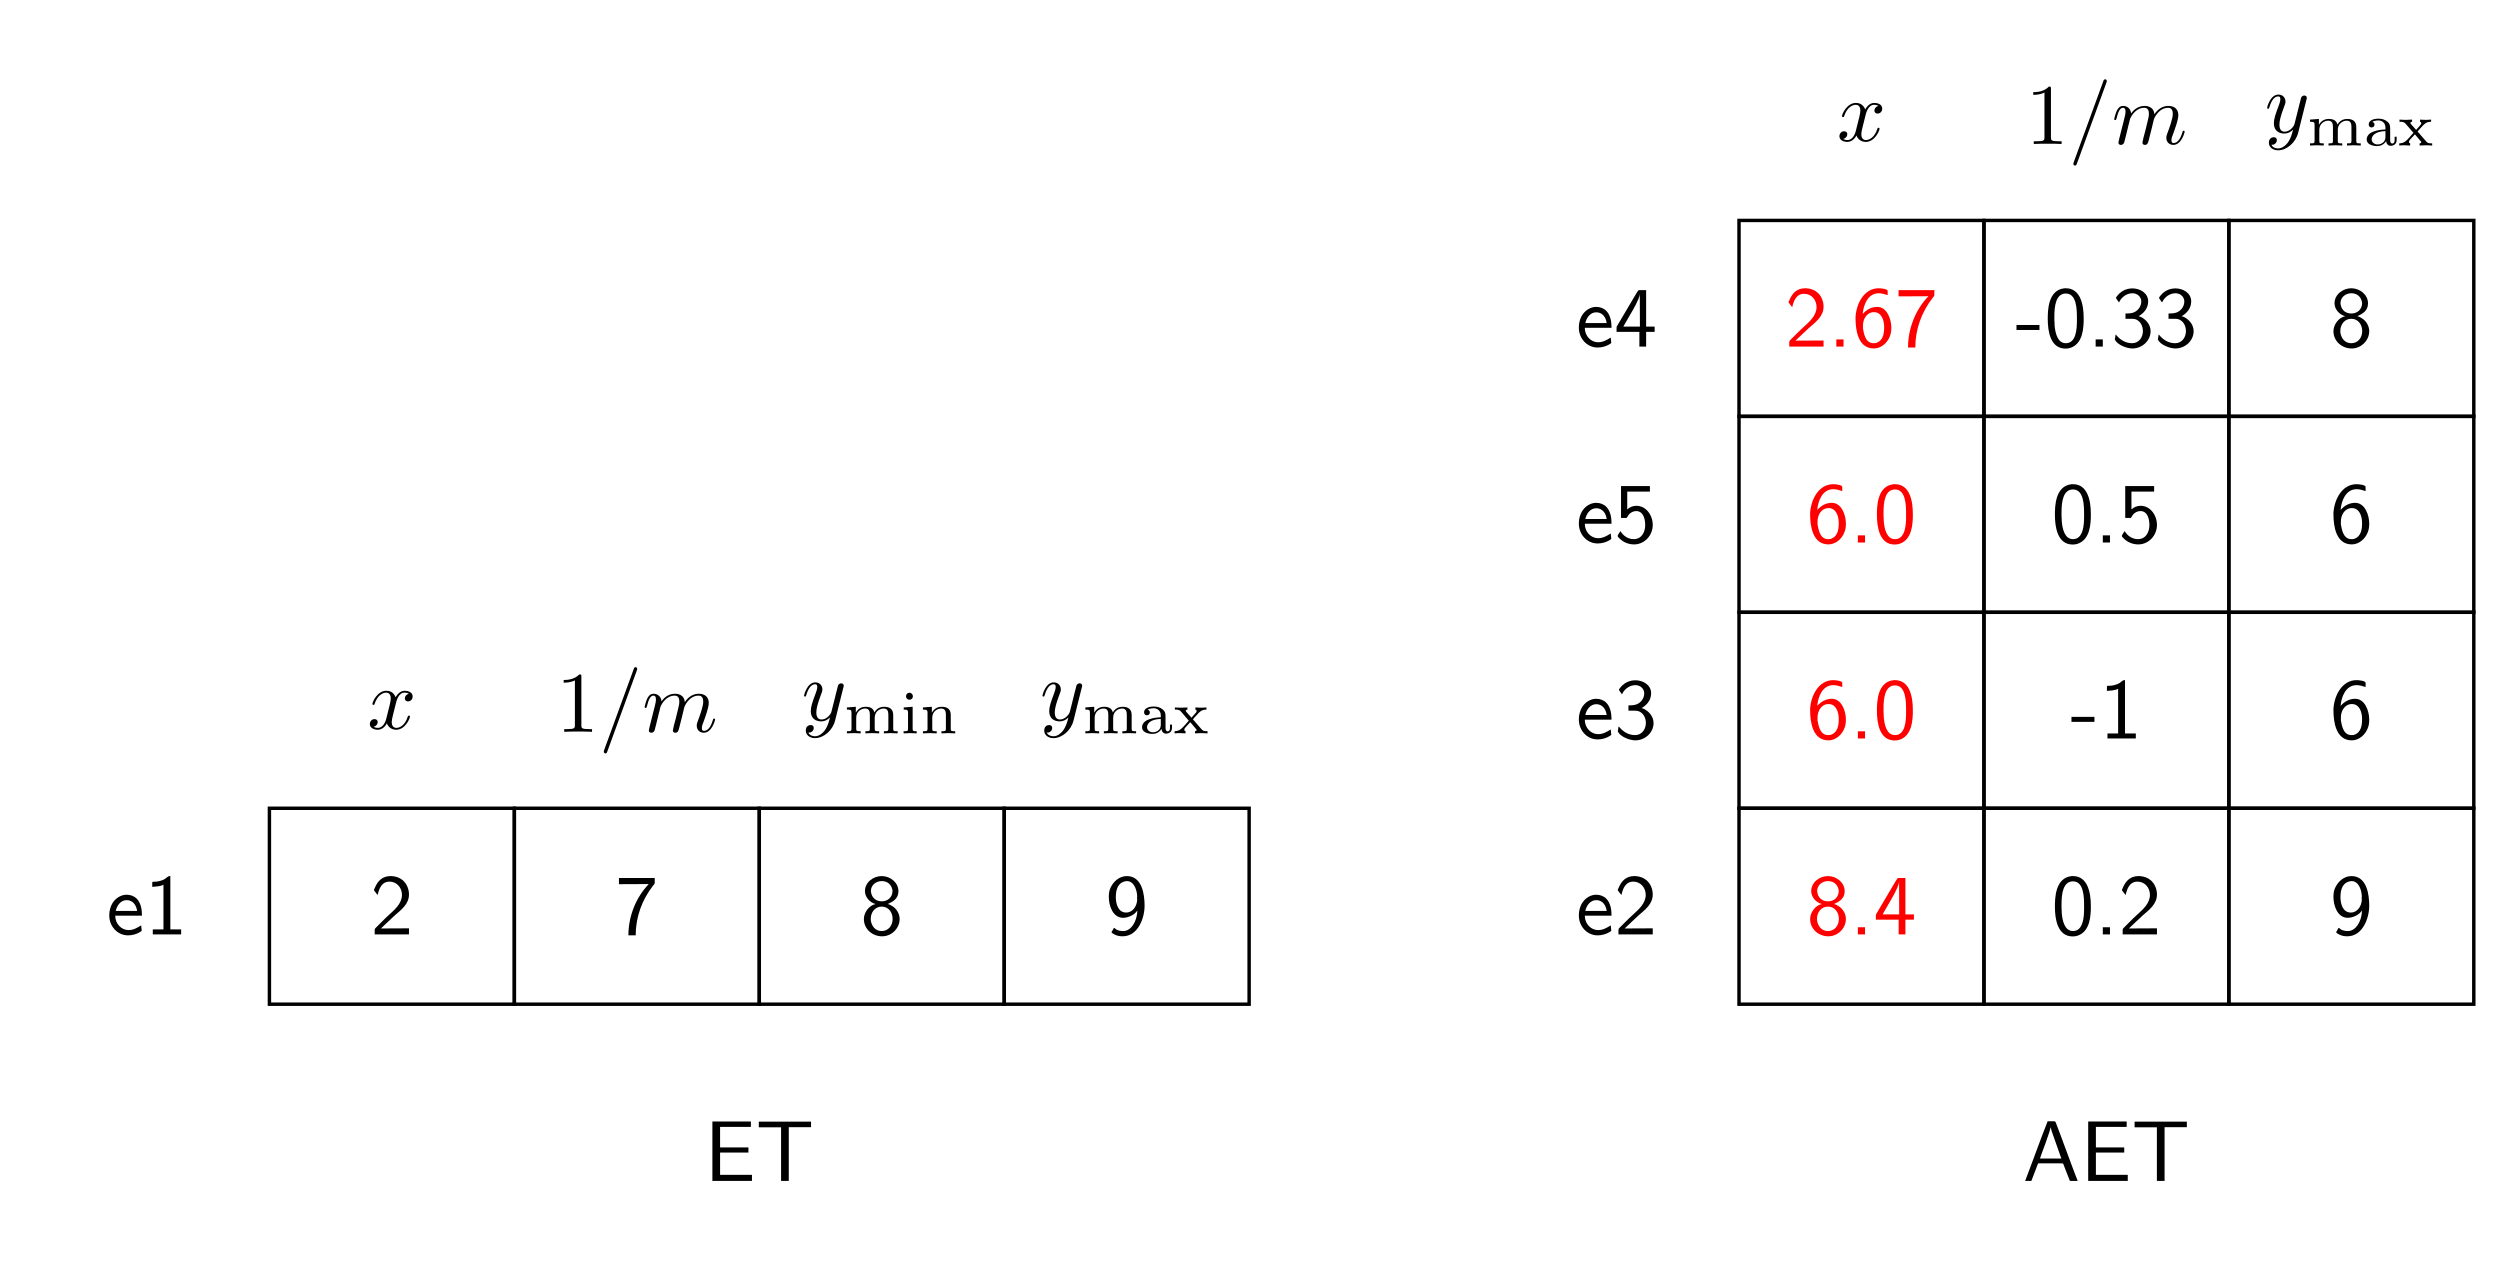
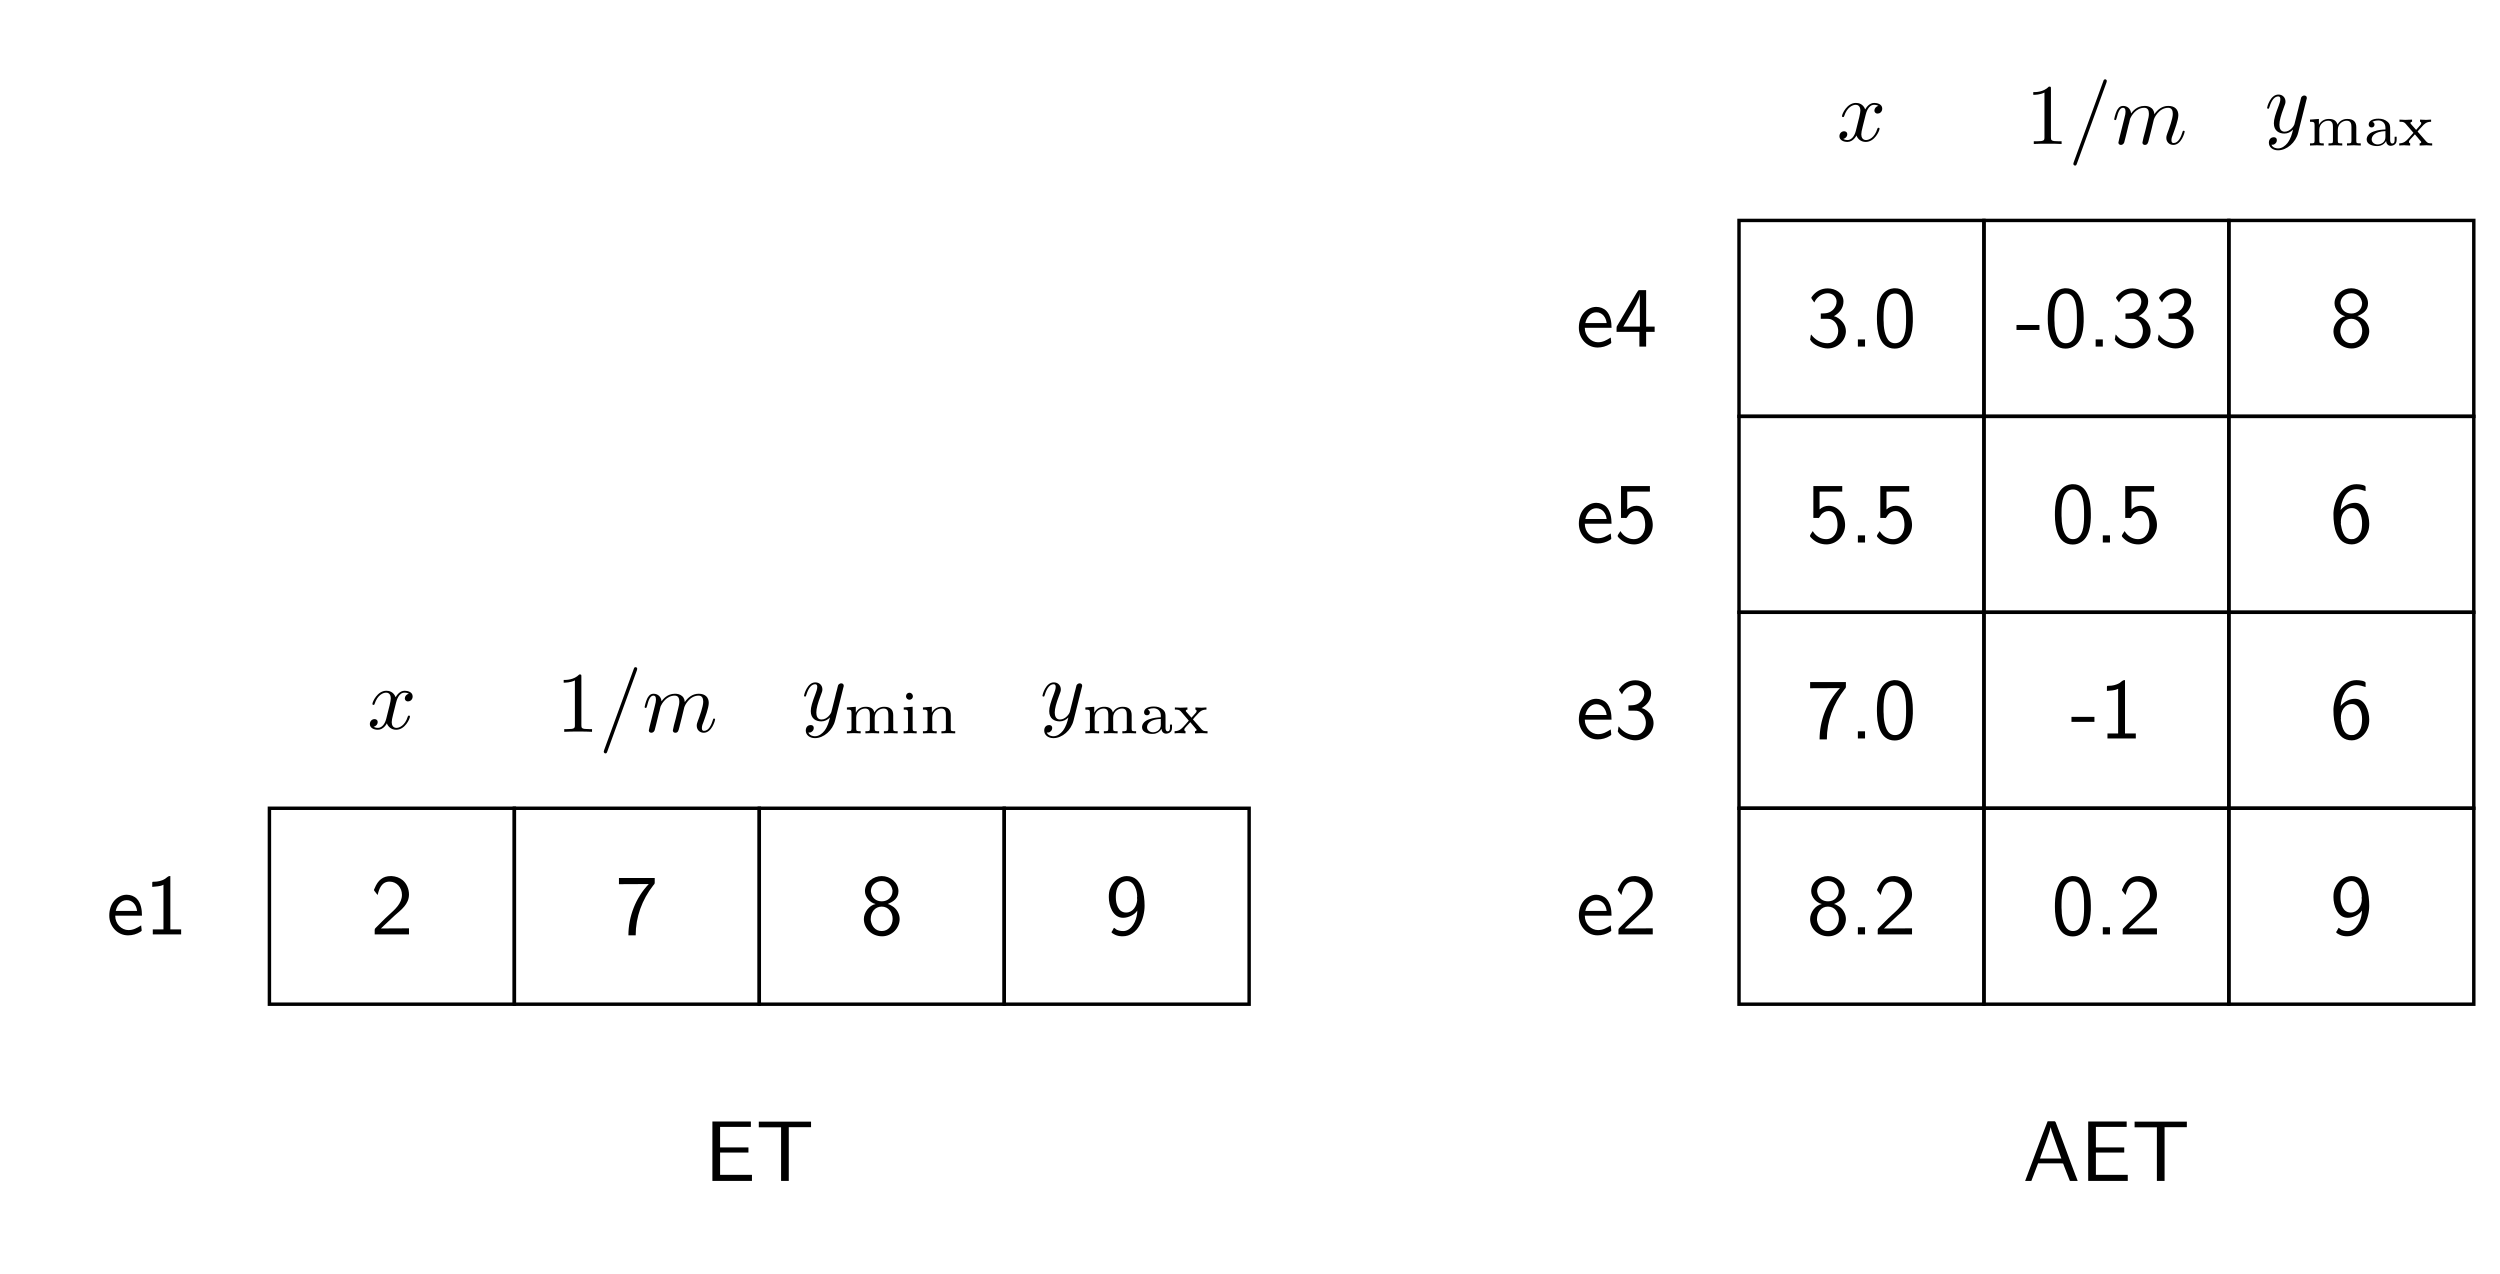
<svg xmlns="http://www.w3.org/2000/svg" xmlns:xlink="http://www.w3.org/1999/xlink" width="289.333pt" height="147.401pt" viewBox="0 0 289.333 147.401" version="1.1">
  <defs>
    <g>
      <symbol overflow="visible" id="glyph0-0">
        <path style="stroke:none;" d="" />
      </symbol>
      <symbol overflow="visible" id="glyph0-1">
        <path style="stroke:none;" d="M 0.844 -4.578 C 1 -5.281 1.297 -6.125 2.219 -6.125 C 3.047 -6.125 3.656 -5.438 3.656 -4.594 C 3.656 -3.594 2.812 -2.875 2.141 -2.266 C 1.875 -2.031 1.625 -1.781 1.359 -1.516 L 0.594 -0.75 C 0.531 -0.672 0.5 -0.641 0.5 -0.531 L 0.5 -0.016 L 4.469 -0.016 L 4.469 -0.719 L 1.219 -0.703 C 1.766 -1.203 2.266 -1.719 2.828 -2.219 C 3.562 -2.859 4.469 -3.516 4.469 -4.641 C 4.469 -5.266 4.203 -5.906 3.734 -6.297 C 3.375 -6.594 2.938 -6.734 2.469 -6.766 L 2.359 -6.766 C 1.469 -6.766 0.875 -6.312 0.484 -5.328 C 0.453 -5.281 0.422 -5.219 0.422 -5.156 L 0.422 -5.141 C 0.438 -5.062 0.516 -5 0.547 -4.953 C 0.641 -4.828 0.734 -4.688 0.844 -4.578 Z M 0.844 -4.578 " />
      </symbol>
      <symbol overflow="visible" id="glyph0-2">
        <path style="stroke:none;" d="M 0.422 -6.547 L 0.422 -5.828 L 3.875 -5.844 C 2.359 -4.266 1.516 -2.078 1.516 0.094 L 2.359 0.094 C 2.359 -2.031 3.094 -4.031 4.391 -5.688 C 4.469 -5.781 4.562 -5.859 4.562 -6 L 4.562 -6.547 Z M 0.422 -6.547 " />
      </symbol>
      <symbol overflow="visible" id="glyph0-3">
        <path style="stroke:none;" d="M 1.781 -3.531 C 1 -3.375 0.422 -2.531 0.422 -1.797 C 0.422 -0.594 1.453 0.203 2.516 0.203 L 2.547 0.203 C 3.625 0.203 4.562 -0.719 4.562 -1.797 C 4.562 -2.406 4.203 -3.016 3.672 -3.312 C 3.531 -3.406 3.359 -3.5 3.188 -3.531 C 3.812 -3.812 4.422 -4.172 4.422 -5.016 C 4.422 -6.016 3.484 -6.766 2.484 -6.766 C 1.516 -6.766 0.547 -6.047 0.547 -5.031 C 0.547 -4.328 1.109 -3.703 1.781 -3.531 Z M 1.219 -1.672 C 1.219 -1.719 1.219 -1.781 1.219 -1.828 C 1.219 -2.562 1.703 -3.234 2.484 -3.234 C 3.266 -3.234 3.75 -2.578 3.75 -1.812 C 3.75 -1.047 3.266 -0.406 2.484 -0.406 C 1.734 -0.406 1.312 -0.984 1.219 -1.672 Z M 1.25 -4.906 C 1.25 -4.938 1.234 -4.984 1.234 -5.031 C 1.234 -5.703 1.797 -6.188 2.5 -6.188 C 3.125 -6.188 3.625 -5.812 3.734 -5.109 L 3.734 -5.031 C 3.734 -4.359 3.219 -3.844 2.5 -3.844 C 1.859 -3.844 1.359 -4.203 1.25 -4.906 Z M 1.25 -4.906 " />
      </symbol>
      <symbol overflow="visible" id="glyph0-4">
        <path style="stroke:none;" d="M 3.703 -2.766 L 3.719 -2.766 C 3.719 -2 3.344 -0.75 2.422 -0.453 C 2.328 -0.422 2.219 -0.406 2.125 -0.406 L 2.047 -0.406 C 1.797 -0.406 1.562 -0.453 1.328 -0.562 C 1.219 -0.625 1.141 -0.734 1.016 -0.781 L 0.812 -0.406 C 0.781 -0.375 0.734 -0.312 0.734 -0.266 C 0.75 -0.172 1.016 -0.047 1.156 0.031 C 1.422 0.156 1.719 0.203 2.016 0.203 C 3.812 0.203 4.562 -1.906 4.562 -3.328 C 4.562 -4.578 4.312 -6.766 2.5 -6.766 C 1.672 -6.766 0.969 -6.172 0.625 -5.422 C 0.453 -5.078 0.422 -4.703 0.422 -4.344 C 0.422 -3.359 0.875 -1.938 2.078 -1.938 C 2.703 -1.938 3.438 -2.312 3.703 -2.766 Z M 3.703 -4.359 C 3.688 -4.344 3.688 -4.297 3.688 -4.266 C 3.688 -4.188 3.703 -4.109 3.703 -4.031 L 3.703 -3.984 C 3.656 -3.312 3.234 -2.547 2.422 -2.547 C 1.516 -2.547 1.234 -3.531 1.234 -4.312 C 1.234 -4.953 1.344 -5.875 2.188 -6.125 C 2.297 -6.156 2.406 -6.188 2.516 -6.188 C 3.422 -6.188 3.703 -4.953 3.703 -4.422 Z M 3.703 -4.359 " />
      </symbol>
      <symbol overflow="visible" id="glyph0-5">
        <path style="stroke:none;" d="M 0.938 -6.891 L 0.938 -0.016 L 5.516 -0.016 L 5.516 -0.719 L 1.828 -0.719 L 1.828 -3.297 L 5.109 -3.297 L 5.109 -3.891 L 1.828 -3.891 L 1.828 -6.266 L 5.391 -6.266 L 5.391 -6.891 Z M 0.938 -6.891 " />
      </symbol>
      <symbol overflow="visible" id="glyph0-6">
        <path style="stroke:none;" d="M 0.359 -6.875 L 0.359 -6.219 L 2.938 -6.219 L 2.938 -0.016 L 3.828 -0.016 L 3.828 -6.234 L 6.406 -6.234 L 6.406 -6.875 Z M 0.359 -6.875 " />
      </symbol>
      <symbol overflow="visible" id="glyph0-7">
        <path style="stroke:none;" d="M 4.031 -1.062 C 3.531 -0.75 3.125 -0.516 2.562 -0.516 C 1.781 -0.516 1.031 -1.203 1.031 -2.188 L 4.125 -2.188 C 4.125 -2.875 4.016 -3.625 3.531 -4.141 C 3.219 -4.453 2.797 -4.609 2.359 -4.609 C 1.812 -4.609 1.312 -4.344 0.953 -3.953 C 0.531 -3.484 0.344 -2.844 0.344 -2.219 L 0.344 -2.172 C 0.344 -1 1.25 0.094 2.516 0.094 C 3.016 0.094 3.516 -0.047 3.938 -0.312 C 4 -0.375 4.094 -0.391 4.094 -0.484 C 4.094 -0.672 4.031 -0.875 4.031 -1.062 Z M 1.094 -2.734 C 1.219 -3.344 1.656 -3.984 2.359 -3.984 C 3.062 -3.984 3.484 -3.406 3.562 -2.734 Z M 1.094 -2.734 " />
      </symbol>
      <symbol overflow="visible" id="glyph0-8">
        <path style="stroke:none;" d="M 0.891 -5.516 C 1.344 -5.578 1.781 -5.547 2.188 -5.766 L 2.188 -0.594 L 0.953 -0.594 L 0.953 -0.016 L 4.234 -0.016 L 4.234 -0.594 L 2.984 -0.594 L 2.984 -6.766 L 2.875 -6.766 C 2.719 -6.766 2.516 -6.531 2.359 -6.438 C 1.969 -6.203 1.5 -6.109 1.062 -6.109 L 1 -6.109 C 0.922 -6.109 0.891 -6.078 0.891 -5.984 Z M 0.891 -5.516 " />
      </symbol>
      <symbol overflow="visible" id="glyph0-9">
+         <path style="stroke:none;" d="M 0.906 -5.125 C 0.969 -5.219 1 -5.312 1.062 -5.406 C 1.375 -5.859 1.891 -6.188 2.469 -6.188 C 3 -6.188 3.484 -5.797 3.484 -5.234 C 3.484 -4.594 3 -4.031 2.406 -3.906 C 2.156 -3.844 1.891 -3.859 1.656 -3.844 L 1.656 -3.234 L 2.25 -3.234 C 2.484 -3.234 2.703 -3.234 2.906 -3.141 C 3.422 -2.906 3.672 -2.359 3.672 -1.812 C 3.672 -1.094 3.219 -0.406 2.422 -0.406 C 1.641 -0.406 1 -0.812 0.531 -1.422 C 0.516 -1.375 0.5 -1.312 0.484 -1.25 L 0.453 -1 C 0.438 -0.953 0.422 -0.906 0.422 -0.859 L 0.422 -0.828 C 0.719 -0.203 1.812 0.203 2.453 0.203 C 3.594 0.203 4.562 -0.703 4.562 -1.797 C 4.562 -2.5 4.109 -3.078 3.516 -3.406 C 3.406 -3.453 3.297 -3.516 3.172 -3.531 C 3.797 -3.891 4.281 -4.453 4.281 -5.25 C 4.281 -6.234 3.312 -6.75 2.469 -6.75 C 1.703 -6.75 1.062 -6.406 0.609 -5.766 C 0.594 -5.734 0.562 -5.703 0.562 -5.656 C 0.562 -5.562 0.797 -5.297 0.906 -5.125 Z M 0.906 -5.125 " />
+       </symbol>
+       <symbol overflow="visible" id="glyph0-10">
        <path style="stroke:none;" d="M 0.969 -0.844 L 0.969 -0.016 L 1.797 -0.016 L 1.797 -0.844 Z M 0.969 -0.844 " />
      </symbol>
-       <symbol overflow="visible" id="glyph0-10">
+       <symbol overflow="visible" id="glyph0-11">
+         <path style="stroke:none;" d="M 2.359 -6.766 C 0.422 -6.578 0.406 -4.172 0.406 -3.203 C 0.406 -1.797 0.703 0.219 2.469 0.219 C 3.203 0.219 3.828 -0.203 4.156 -0.875 C 4.469 -1.5 4.531 -2.188 4.562 -2.875 L 4.562 -3.359 C 4.562 -4.797 4.219 -6.766 2.5 -6.766 C 2.453 -6.766 2.406 -6.766 2.359 -6.766 Z M 1.188 -2.828 C 1.172 -2.906 1.172 -2.984 1.172 -3.078 L 1.172 -3.531 C 1.172 -4.703 1.344 -6.156 2.5 -6.156 C 3.75 -6.156 3.781 -4.328 3.781 -3.344 L 3.781 -3.016 C 3.781 -2.078 3.703 -0.406 2.5 -0.406 C 1.531 -0.406 1.281 -1.594 1.203 -2.422 C 1.203 -2.547 1.203 -2.688 1.188 -2.828 Z M 1.188 -2.828 " />
+       </symbol>
+       <symbol overflow="visible" id="glyph0-12">
+         <path style="stroke:none;" d="M 0.109 -2.516 L 0.109 -1.938 L 2.766 -1.938 L 2.766 -2.516 Z M 0.109 -2.516 " />
+       </symbol>
+       <symbol overflow="visible" id="glyph0-13">
+         <path style="stroke:none;" d="M 0.797 -6.547 L 0.797 -2.859 L 1.266 -2.859 C 1.281 -2.859 1.312 -2.844 1.359 -2.844 C 1.5 -2.844 1.578 -3.094 1.688 -3.234 C 1.891 -3.484 2.219 -3.656 2.547 -3.656 C 3.453 -3.656 3.594 -2.578 3.594 -2.031 C 3.594 -1.25 3.203 -0.406 2.266 -0.406 C 1.625 -0.406 1.062 -0.781 0.734 -1.328 L 0.719 -1.328 C 0.609 -1.156 0.406 -0.875 0.406 -0.781 L 0.406 -0.766 C 0.406 -0.688 0.578 -0.531 0.656 -0.453 C 1.094 -0.031 1.688 0.203 2.297 0.203 L 2.406 0.203 C 3.578 0.141 4.469 -0.875 4.469 -2.047 C 4.469 -3.188 3.688 -4.266 2.578 -4.266 C 2.172 -4.266 1.797 -4.109 1.516 -3.844 L 1.516 -5.906 L 4.141 -5.906 L 4.141 -6.547 Z M 0.797 -6.547 " />
+       </symbol>
+       <symbol overflow="visible" id="glyph0-14">
        <path style="stroke:none;" d="M 1.25 -3.781 C 1.328 -4.781 1.812 -6.188 3.109 -6.188 C 3.484 -6.188 3.781 -6.078 4.141 -5.969 L 4.141 -6.453 C 4.141 -6.672 3.453 -6.766 3.094 -6.766 C 1.422 -6.766 0.516 -5 0.422 -3.453 L 0.422 -3.281 C 0.422 -1.891 0.719 0.203 2.547 0.203 C 3.391 0.203 4.109 -0.453 4.391 -1.203 C 4.531 -1.531 4.562 -1.875 4.562 -2.219 C 4.562 -3.188 4.062 -4.609 2.938 -4.609 C 2.281 -4.609 1.688 -4.297 1.25 -3.781 Z M 1.266 -2.188 C 1.281 -2.219 1.297 -2.234 1.297 -2.266 C 1.297 -2.297 1.281 -2.344 1.281 -2.375 L 1.281 -2.453 C 1.281 -3.172 1.703 -4 2.562 -4 C 3.422 -4 3.734 -3.078 3.734 -2.281 C 3.734 -1.594 3.656 -0.688 2.766 -0.422 C 2.688 -0.406 2.594 -0.406 2.5 -0.406 L 2.422 -0.406 C 1.531 -0.484 1.391 -1.531 1.266 -2.188 Z M 1.266 -2.188 " />
      </symbol>
-       <symbol overflow="visible" id="glyph0-11">
-         <path style="stroke:none;" d="M 0.109 -2.516 L 0.109 -1.938 L 2.766 -1.938 L 2.766 -2.516 Z M 0.109 -2.516 " />
-       </symbol>
-       <symbol overflow="visible" id="glyph0-12">
-         <path style="stroke:none;" d="M 2.359 -6.766 C 0.422 -6.578 0.406 -4.172 0.406 -3.203 C 0.406 -1.797 0.703 0.219 2.469 0.219 C 3.203 0.219 3.828 -0.203 4.156 -0.875 C 4.469 -1.5 4.531 -2.188 4.562 -2.875 L 4.562 -3.359 C 4.562 -4.797 4.219 -6.766 2.5 -6.766 C 2.453 -6.766 2.406 -6.766 2.359 -6.766 Z M 1.188 -2.828 C 1.172 -2.906 1.172 -2.984 1.172 -3.078 L 1.172 -3.531 C 1.172 -4.703 1.344 -6.156 2.5 -6.156 C 3.75 -6.156 3.781 -4.328 3.781 -3.344 L 3.781 -3.016 C 3.781 -2.078 3.703 -0.406 2.5 -0.406 C 1.531 -0.406 1.281 -1.594 1.203 -2.422 C 1.203 -2.547 1.203 -2.688 1.188 -2.828 Z M 1.188 -2.828 " />
-       </symbol>
-       <symbol overflow="visible" id="glyph0-13">
-         <path style="stroke:none;" d="M 0.906 -5.125 C 0.969 -5.219 1 -5.312 1.062 -5.406 C 1.375 -5.859 1.891 -6.188 2.469 -6.188 C 3 -6.188 3.484 -5.797 3.484 -5.234 C 3.484 -4.594 3 -4.031 2.406 -3.906 C 2.156 -3.844 1.891 -3.859 1.656 -3.844 L 1.656 -3.234 L 2.25 -3.234 C 2.484 -3.234 2.703 -3.234 2.906 -3.141 C 3.422 -2.906 3.672 -2.359 3.672 -1.812 C 3.672 -1.094 3.219 -0.406 2.422 -0.406 C 1.641 -0.406 1 -0.812 0.531 -1.422 C 0.516 -1.375 0.5 -1.312 0.484 -1.25 L 0.453 -1 C 0.438 -0.953 0.422 -0.906 0.422 -0.859 L 0.422 -0.828 C 0.719 -0.203 1.812 0.203 2.453 0.203 C 3.594 0.203 4.562 -0.703 4.562 -1.797 C 4.562 -2.5 4.109 -3.078 3.516 -3.406 C 3.406 -3.453 3.297 -3.516 3.172 -3.531 C 3.797 -3.891 4.281 -4.453 4.281 -5.25 C 4.281 -6.234 3.312 -6.75 2.469 -6.75 C 1.703 -6.75 1.062 -6.406 0.609 -5.766 C 0.594 -5.734 0.562 -5.703 0.562 -5.656 C 0.562 -5.562 0.797 -5.297 0.906 -5.125 Z M 0.906 -5.125 " />
-       </symbol>
-       <symbol overflow="visible" id="glyph0-14">
-         <path style="stroke:none;" d="M 0.797 -6.547 L 0.797 -2.859 L 1.266 -2.859 C 1.281 -2.859 1.312 -2.844 1.359 -2.844 C 1.5 -2.844 1.578 -3.094 1.688 -3.234 C 1.891 -3.484 2.219 -3.656 2.547 -3.656 C 3.453 -3.656 3.594 -2.578 3.594 -2.031 C 3.594 -1.25 3.203 -0.406 2.266 -0.406 C 1.625 -0.406 1.062 -0.781 0.734 -1.328 L 0.719 -1.328 C 0.609 -1.156 0.406 -0.875 0.406 -0.781 L 0.406 -0.766 C 0.406 -0.688 0.578 -0.531 0.656 -0.453 C 1.094 -0.031 1.688 0.203 2.297 0.203 L 2.406 0.203 C 3.578 0.141 4.469 -0.875 4.469 -2.047 C 4.469 -3.188 3.688 -4.266 2.578 -4.266 C 2.172 -4.266 1.797 -4.109 1.516 -3.844 L 1.516 -5.906 L 4.141 -5.906 L 4.141 -6.547 Z M 0.797 -6.547 " />
-       </symbol>
      <symbol overflow="visible" id="glyph0-15">
+         <path style="stroke:none;" d="M 0.281 -0.016 L 1 -0.016 L 1.781 -2.047 L 4.453 -2.047 L 4.672 -2.031 L 5.453 -0.031 L 5.531 -0.016 L 6.359 -0.016 C 6.297 -0.219 6.203 -0.422 6.125 -0.625 L 5.688 -1.781 C 5.25 -2.984 4.781 -4.203 4.344 -5.406 L 3.922 -6.516 C 3.844 -6.734 3.812 -6.922 3.641 -6.922 L 2.922 -6.922 C 2.875 -6.922 2.844 -6.875 2.844 -6.812 L 2.25 -5.281 C 1.797 -4.094 1.359 -2.922 0.922 -1.719 L 0.5 -0.594 C 0.422 -0.406 0.344 -0.203 0.281 -0.016 Z M 2 -2.609 C 2.078 -2.891 2.203 -3.172 2.297 -3.453 C 2.516 -4.031 2.719 -4.594 2.906 -5.156 C 3.031 -5.516 3.156 -5.859 3.234 -6.234 L 3.344 -5.797 L 4.469 -2.609 Z M 2 -2.609 " />
+       </symbol>
+       <symbol overflow="visible" id="glyph0-16">
        <path style="stroke:none;" d="M 0.281 -1.719 L 2.922 -1.719 L 2.922 -0.016 L 3.703 -0.016 L 3.703 -1.719 L 4.688 -1.719 L 4.688 -2.328 L 3.703 -2.328 L 3.703 -6.547 L 2.891 -6.547 L 2.797 -6.516 L 2.578 -6.188 L 0.297 -2.328 L 0.281 -2.109 Z M 1.062 -2.328 C 1.531 -3.188 2.047 -3.984 2.5 -4.859 C 2.688 -5.266 2.953 -5.719 2.969 -6.156 L 2.984 -2.328 Z M 1.062 -2.328 " />
-       </symbol>
-       <symbol overflow="visible" id="glyph0-16">
-         <path style="stroke:none;" d="M 0.281 -0.016 L 1 -0.016 L 1.781 -2.047 L 4.453 -2.047 L 4.672 -2.031 L 5.453 -0.031 L 5.531 -0.016 L 6.359 -0.016 C 6.297 -0.219 6.203 -0.422 6.125 -0.625 L 5.688 -1.781 C 5.25 -2.984 4.781 -4.203 4.344 -5.406 L 3.922 -6.516 C 3.844 -6.734 3.812 -6.922 3.641 -6.922 L 2.922 -6.922 C 2.875 -6.922 2.844 -6.875 2.844 -6.812 L 2.25 -5.281 C 1.797 -4.094 1.359 -2.922 0.922 -1.719 L 0.5 -0.594 C 0.422 -0.406 0.344 -0.203 0.281 -0.016 Z M 2 -2.609 C 2.078 -2.891 2.203 -3.172 2.297 -3.453 C 2.516 -4.031 2.719 -4.594 2.906 -5.156 C 3.031 -5.516 3.156 -5.859 3.234 -6.234 L 3.344 -5.797 L 4.469 -2.609 Z M 2 -2.609 " />
      </symbol>
      <symbol overflow="visible" id="glyph1-0">
        <path style="stroke:none;" d="" />
      </symbol>
      <symbol overflow="visible" id="glyph1-1">
        <path style="stroke:none;" d="M 3.328 -3.016 C 3.391 -3.266 3.625 -4.188 4.312 -4.188 C 4.359 -4.188 4.609 -4.188 4.812 -4.062 C 4.531 -4 4.344 -3.766 4.344 -3.516 C 4.344 -3.359 4.453 -3.172 4.719 -3.172 C 4.938 -3.172 5.25 -3.344 5.25 -3.75 C 5.25 -4.266 4.672 -4.406 4.328 -4.406 C 3.75 -4.406 3.406 -3.875 3.281 -3.656 C 3.031 -4.312 2.5 -4.406 2.203 -4.406 C 1.172 -4.406 0.594 -3.125 0.594 -2.875 C 0.594 -2.766 0.703 -2.766 0.719 -2.766 C 0.797 -2.766 0.828 -2.797 0.844 -2.875 C 1.188 -3.938 1.844 -4.188 2.188 -4.188 C 2.375 -4.188 2.719 -4.094 2.719 -3.516 C 2.719 -3.203 2.547 -2.547 2.188 -1.141 C 2.031 -0.531 1.672 -0.109 1.234 -0.109 C 1.172 -0.109 0.953 -0.109 0.734 -0.234 C 0.984 -0.297 1.203 -0.5 1.203 -0.781 C 1.203 -1.047 0.984 -1.125 0.844 -1.125 C 0.531 -1.125 0.297 -0.875 0.297 -0.547 C 0.297 -0.094 0.781 0.109 1.219 0.109 C 1.891 0.109 2.25 -0.594 2.266 -0.641 C 2.391 -0.281 2.75 0.109 3.344 0.109 C 4.375 0.109 4.938 -1.172 4.938 -1.422 C 4.938 -1.531 4.859 -1.531 4.828 -1.531 C 4.734 -1.531 4.719 -1.484 4.688 -1.422 C 4.359 -0.344 3.688 -0.109 3.375 -0.109 C 2.984 -0.109 2.828 -0.422 2.828 -0.766 C 2.828 -0.984 2.875 -1.203 2.984 -1.641 Z M 3.328 -3.016 " />
      </symbol>
      <symbol overflow="visible" id="glyph1-2">
        <path style="stroke:none;" d="M 4.375 -7.094 C 4.422 -7.234 4.422 -7.266 4.422 -7.281 C 4.422 -7.391 4.344 -7.484 4.234 -7.484 C 4.156 -7.484 4.094 -7.453 4.062 -7.391 L 0.594 2.109 C 0.547 2.25 0.547 2.281 0.547 2.297 C 0.547 2.406 0.641 2.5 0.75 2.5 C 0.875 2.5 0.906 2.422 0.969 2.25 Z M 4.375 -7.094 " />
      </symbol>
      <symbol overflow="visible" id="glyph1-3">
        <path style="stroke:none;" d="M 0.875 -0.594 C 0.844 -0.438 0.781 -0.203 0.781 -0.156 C 0.781 0.016 0.922 0.109 1.078 0.109 C 1.203 0.109 1.375 0.031 1.453 -0.172 C 1.453 -0.188 1.578 -0.656 1.641 -0.906 L 1.859 -1.797 C 1.906 -2.031 1.969 -2.25 2.031 -2.469 C 2.062 -2.641 2.141 -2.938 2.156 -2.969 C 2.297 -3.281 2.828 -4.188 3.781 -4.188 C 4.234 -4.188 4.312 -3.812 4.312 -3.484 C 4.312 -3.234 4.25 -2.953 4.172 -2.656 L 3.891 -1.5 L 3.688 -0.75 C 3.656 -0.547 3.562 -0.203 3.562 -0.156 C 3.562 0.016 3.703 0.109 3.844 0.109 C 4.156 0.109 4.219 -0.141 4.297 -0.453 C 4.438 -1.016 4.812 -2.469 4.891 -2.859 C 4.922 -2.984 5.453 -4.188 6.547 -4.188 C 6.969 -4.188 7.078 -3.844 7.078 -3.484 C 7.078 -2.922 6.656 -1.781 6.453 -1.25 C 6.375 -1.016 6.328 -0.906 6.328 -0.703 C 6.328 -0.234 6.672 0.109 7.141 0.109 C 8.078 0.109 8.453 -1.344 8.453 -1.422 C 8.453 -1.531 8.359 -1.531 8.328 -1.531 C 8.234 -1.531 8.234 -1.5 8.188 -1.344 C 8.031 -0.812 7.719 -0.109 7.172 -0.109 C 7 -0.109 6.922 -0.203 6.922 -0.438 C 6.922 -0.688 7.016 -0.922 7.109 -1.141 C 7.297 -1.672 7.719 -2.766 7.719 -3.344 C 7.719 -3.984 7.312 -4.406 6.562 -4.406 C 5.828 -4.406 5.312 -3.969 4.938 -3.438 C 4.938 -3.562 4.906 -3.906 4.625 -4.141 C 4.375 -4.359 4.062 -4.406 3.812 -4.406 C 2.906 -4.406 2.422 -3.766 2.25 -3.531 C 2.203 -4.109 1.781 -4.406 1.328 -4.406 C 0.875 -4.406 0.688 -4.016 0.594 -3.844 C 0.422 -3.484 0.297 -2.906 0.297 -2.875 C 0.297 -2.766 0.391 -2.766 0.406 -2.766 C 0.516 -2.766 0.516 -2.781 0.578 -3 C 0.75 -3.703 0.953 -4.188 1.312 -4.188 C 1.469 -4.188 1.609 -4.109 1.609 -3.734 C 1.609 -3.516 1.578 -3.406 1.453 -2.891 Z M 0.875 -0.594 " />
      </symbol>
      <symbol overflow="visible" id="glyph1-4">
        <path style="stroke:none;" d="M 4.844 -3.797 C 4.891 -3.938 4.891 -3.953 4.891 -4.031 C 4.891 -4.203 4.75 -4.297 4.594 -4.297 C 4.5 -4.297 4.344 -4.234 4.25 -4.094 C 4.234 -4.031 4.141 -3.734 4.109 -3.547 C 4.031 -3.297 3.969 -3.016 3.906 -2.75 L 3.453 -0.953 C 3.422 -0.812 2.984 -0.109 2.328 -0.109 C 1.828 -0.109 1.719 -0.547 1.719 -0.922 C 1.719 -1.375 1.891 -2 2.219 -2.875 C 2.375 -3.281 2.422 -3.391 2.422 -3.594 C 2.422 -4.031 2.109 -4.406 1.609 -4.406 C 0.656 -4.406 0.297 -2.953 0.297 -2.875 C 0.297 -2.766 0.391 -2.766 0.406 -2.766 C 0.516 -2.766 0.516 -2.797 0.562 -2.953 C 0.844 -3.891 1.234 -4.188 1.578 -4.188 C 1.656 -4.188 1.828 -4.188 1.828 -3.875 C 1.828 -3.625 1.719 -3.359 1.656 -3.172 C 1.25 -2.109 1.078 -1.547 1.078 -1.078 C 1.078 -0.188 1.703 0.109 2.297 0.109 C 2.688 0.109 3.016 -0.062 3.297 -0.344 C 3.172 0.172 3.047 0.672 2.656 1.203 C 2.391 1.531 2.016 1.828 1.562 1.828 C 1.422 1.828 0.969 1.797 0.797 1.406 C 0.953 1.406 1.094 1.406 1.219 1.281 C 1.328 1.203 1.422 1.062 1.422 0.875 C 1.422 0.562 1.156 0.531 1.062 0.531 C 0.828 0.531 0.5 0.688 0.5 1.172 C 0.5 1.672 0.938 2.047 1.562 2.047 C 2.578 2.047 3.609 1.141 3.891 0.016 Z M 4.844 -3.797 " />
      </symbol>
      <symbol overflow="visible" id="glyph2-0">
        <path style="stroke:none;" d="" />
      </symbol>
      <symbol overflow="visible" id="glyph2-1">
        <path style="stroke:none;" d="M 2.938 -6.375 C 2.938 -6.625 2.938 -6.641 2.703 -6.641 C 2.078 -6 1.203 -6 0.891 -6 L 0.891 -5.688 C 1.094 -5.688 1.672 -5.688 2.188 -5.953 L 2.188 -0.781 C 2.188 -0.422 2.156 -0.312 1.266 -0.312 L 0.953 -0.312 L 0.953 0 C 1.297 -0.031 2.156 -0.031 2.562 -0.031 C 2.953 -0.031 3.828 -0.031 4.172 0 L 4.172 -0.312 L 3.859 -0.312 C 2.953 -0.312 2.938 -0.422 2.938 -0.781 Z M 2.938 -6.375 " />
      </symbol>
      <symbol overflow="visible" id="glyph3-0">
        <path style="stroke:none;" d="" />
      </symbol>
      <symbol overflow="visible" id="glyph3-1">
        <path style="stroke:none;" d="M 5.734 -2.109 C 5.734 -2.719 5.422 -3.078 4.688 -3.078 C 4.125 -3.078 3.75 -2.781 3.562 -2.422 C 3.422 -2.922 3.047 -3.078 2.547 -3.078 C 1.969 -3.078 1.609 -2.766 1.406 -2.391 L 1.406 -3.078 L 0.375 -3 L 0.375 -2.75 C 0.844 -2.75 0.906 -2.703 0.906 -2.359 L 0.906 -0.547 C 0.906 -0.25 0.828 -0.25 0.375 -0.25 L 0.375 0 C 0.391 0 0.875 -0.031 1.172 -0.031 C 1.422 -0.031 1.906 0 1.969 0 L 1.969 -0.25 C 1.516 -0.25 1.453 -0.25 1.453 -0.547 L 1.453 -1.812 C 1.453 -2.531 2.031 -2.875 2.484 -2.875 C 2.969 -2.875 3.031 -2.5 3.031 -2.141 L 3.031 -0.547 C 3.031 -0.25 2.969 -0.25 2.516 -0.25 L 2.516 0 C 2.531 0 3.016 -0.031 3.312 -0.031 C 3.562 -0.031 4.047 0 4.109 0 L 4.109 -0.25 C 3.656 -0.25 3.594 -0.25 3.594 -0.547 L 3.594 -1.812 C 3.594 -2.531 4.172 -2.875 4.625 -2.875 C 5.109 -2.875 5.172 -2.5 5.172 -2.141 L 5.172 -0.547 C 5.172 -0.25 5.109 -0.25 4.656 -0.25 L 4.656 0 C 4.672 0 5.156 -0.031 5.453 -0.031 C 5.703 -0.031 6.188 0 6.25 0 L 6.25 -0.25 C 5.797 -0.25 5.734 -0.25 5.734 -0.547 Z M 5.734 -2.109 " />
      </symbol>
      <symbol overflow="visible" id="glyph3-2">
        <path style="stroke:none;" d="M 1.469 -4.297 C 1.469 -4.5 1.297 -4.703 1.062 -4.703 C 0.859 -4.703 0.672 -4.531 0.672 -4.297 C 0.672 -4.047 0.875 -3.891 1.062 -3.891 C 1.297 -3.891 1.469 -4.062 1.469 -4.297 Z M 0.406 -3 L 0.406 -2.75 C 0.844 -2.75 0.906 -2.703 0.906 -2.359 L 0.906 -0.547 C 0.906 -0.25 0.844 -0.25 0.391 -0.25 L 0.391 0 C 0.406 0 0.891 -0.031 1.172 -0.031 C 1.422 -0.031 1.672 -0.016 1.906 0 L 1.906 -0.25 C 1.5 -0.25 1.438 -0.25 1.438 -0.547 L 1.438 -3.078 Z M 0.406 -3 " />
      </symbol>
      <symbol overflow="visible" id="glyph3-3">
        <path style="stroke:none;" d="M 3.594 -2.109 C 3.594 -2.719 3.297 -3.078 2.547 -3.078 C 1.969 -3.078 1.609 -2.766 1.406 -2.391 L 1.406 -3.078 L 0.375 -3 L 0.375 -2.75 C 0.844 -2.75 0.906 -2.703 0.906 -2.359 L 0.906 -0.547 C 0.906 -0.25 0.828 -0.25 0.375 -0.25 L 0.375 0 C 0.391 0 0.875 -0.031 1.172 -0.031 C 1.422 -0.031 1.906 0 1.969 0 L 1.969 -0.25 C 1.516 -0.25 1.453 -0.25 1.453 -0.547 L 1.453 -1.812 C 1.453 -2.531 2.031 -2.875 2.484 -2.875 C 2.969 -2.875 3.031 -2.5 3.031 -2.141 L 3.031 -0.547 C 3.031 -0.25 2.969 -0.25 2.516 -0.25 L 2.516 0 C 2.531 0 3.016 -0.031 3.312 -0.031 C 3.562 -0.031 4.047 0 4.109 0 L 4.109 -0.25 C 3.656 -0.25 3.594 -0.25 3.594 -0.547 Z M 3.594 -2.109 " />
      </symbol>
      <symbol overflow="visible" id="glyph3-4">
        <path style="stroke:none;" d="M 3.109 -1.875 C 3.109 -2.234 3.109 -2.5 2.781 -2.766 C 2.5 -3 2.172 -3.109 1.75 -3.109 C 1.094 -3.109 0.625 -2.859 0.625 -2.438 C 0.625 -2.203 0.781 -2.094 0.969 -2.094 C 1.156 -2.094 1.297 -2.234 1.297 -2.422 C 1.297 -2.531 1.234 -2.688 1.047 -2.734 C 1.297 -2.906 1.703 -2.906 1.734 -2.906 C 2.125 -2.906 2.562 -2.656 2.562 -2.062 L 2.562 -1.859 C 2.172 -1.844 1.719 -1.812 1.203 -1.625 C 0.578 -1.406 0.391 -1.016 0.391 -0.703 C 0.391 -0.109 1.109 0.062 1.609 0.062 C 2.156 0.062 2.484 -0.25 2.641 -0.516 C 2.656 -0.234 2.844 0.031 3.172 0.031 C 3.188 0.031 3.859 0.031 3.859 -0.625 L 3.859 -1.016 L 3.625 -1.016 L 3.625 -0.641 C 3.625 -0.562 3.625 -0.234 3.359 -0.234 C 3.109 -0.234 3.109 -0.562 3.109 -0.641 Z M 2.562 -0.984 C 2.562 -0.312 1.969 -0.125 1.656 -0.125 C 1.297 -0.125 0.969 -0.359 0.969 -0.703 C 0.969 -1.094 1.297 -1.625 2.562 -1.672 Z M 2.562 -0.984 " />
      </symbol>
      <symbol overflow="visible" id="glyph3-5">
        <path style="stroke:none;" d="M 2.359 -1.562 C 2.359 -1.562 2.312 -1.625 2.312 -1.625 C 2.312 -1.656 2.766 -2.141 2.828 -2.203 C 3.078 -2.484 3.312 -2.75 3.875 -2.75 L 3.875 -3 C 3.672 -2.984 3.469 -2.969 3.281 -2.969 C 3.078 -2.969 2.797 -2.984 2.594 -3 L 2.594 -2.75 C 2.703 -2.734 2.734 -2.656 2.734 -2.594 C 2.734 -2.578 2.734 -2.469 2.625 -2.359 L 2.141 -1.812 L 1.562 -2.469 C 1.484 -2.547 1.484 -2.578 1.484 -2.609 C 1.484 -2.703 1.578 -2.75 1.672 -2.75 L 1.672 -3 C 1.422 -2.984 1.156 -2.969 0.891 -2.969 C 0.688 -2.969 0.422 -2.984 0.219 -3 L 0.219 -2.75 C 0.531 -2.75 0.719 -2.75 0.906 -2.547 L 1.766 -1.547 C 1.781 -1.531 1.828 -1.484 1.828 -1.469 C 1.828 -1.453 1.297 -0.875 1.234 -0.797 C 0.969 -0.516 0.734 -0.266 0.188 -0.25 L 0.188 0 C 0.391 -0.016 0.547 -0.031 0.766 -0.031 C 0.969 -0.031 1.25 -0.016 1.453 0 L 1.453 -0.25 C 1.375 -0.266 1.312 -0.312 1.312 -0.406 C 1.312 -0.547 1.391 -0.641 1.5 -0.75 L 2 -1.297 L 2.594 -0.594 C 2.734 -0.453 2.734 -0.438 2.734 -0.391 C 2.734 -0.266 2.578 -0.25 2.547 -0.25 L 2.547 0 C 2.609 0 3.109 -0.031 3.328 -0.031 C 3.547 -0.031 3.781 -0.016 4 0 L 4 -0.25 C 3.531 -0.25 3.484 -0.297 3.312 -0.469 Z M 2.359 -1.562 " />
      </symbol>
    </g>
  </defs>
  <g id="surface1">
    <path style="fill:none;stroke-width:0.399;stroke-linecap:butt;stroke-linejoin:miter;stroke:rgb(0%,0%,0%);stroke-opacity:1;stroke-miterlimit:10;" d="M -14.174 -11.338 L 14.173 -11.338 L 14.173 11.338 L -14.174 11.338 Z M -14.174 -11.338 " transform="matrix(1,0,0,-1,45.354,104.881)" />
    <g style="fill:rgb(0%,0%,0%);fill-opacity:1;">
      <use xlink:href="#glyph0-1" x="42.864" y="108.158" />
    </g>
    <path style="fill:none;stroke-width:0.399;stroke-linecap:butt;stroke-linejoin:miter;stroke:rgb(0%,0%,0%);stroke-opacity:1;stroke-miterlimit:10;" d="M 14.173 -11.338 L 42.521 -11.338 L 42.521 11.338 L 14.173 11.338 Z M 14.173 -11.338 " transform="matrix(1,0,0,-1,45.354,104.881)" />
    <g style="fill:rgb(0%,0%,0%);fill-opacity:1;">
      <use xlink:href="#glyph0-2" x="71.211" y="108.158" />
    </g>
    <path style="fill:none;stroke-width:0.399;stroke-linecap:butt;stroke-linejoin:miter;stroke:rgb(0%,0%,0%);stroke-opacity:1;stroke-miterlimit:10;" d="M 42.521 -11.338 L 70.869 -11.338 L 70.869 11.338 L 42.521 11.338 Z M 42.521 -11.338 " transform="matrix(1,0,0,-1,45.354,104.881)" />
    <g style="fill:rgb(0%,0%,0%);fill-opacity:1;">
      <use xlink:href="#glyph0-3" x="99.557" y="108.158" />
    </g>
    <path style="fill:none;stroke-width:0.399;stroke-linecap:butt;stroke-linejoin:miter;stroke:rgb(0%,0%,0%);stroke-opacity:1;stroke-miterlimit:10;" d="M 70.869 -11.338 L 99.212 -11.338 L 99.212 11.338 L 70.869 11.338 Z M 70.869 -11.338 " transform="matrix(1,0,0,-1,45.354,104.881)" />
    <g style="fill:rgb(0%,0%,0%);fill-opacity:1;">
      <use xlink:href="#glyph0-4" x="127.904" y="108.158" />
    </g>
    <g style="fill:rgb(0%,0%,0%);fill-opacity:1;">
      <use xlink:href="#glyph0-5" x="81.51" y="136.686" />
      <use xlink:href="#glyph0-6" x="87.459" y="136.686" />
    </g>
    <g style="fill:rgb(0%,0%,0%);fill-opacity:1;">
      <use xlink:href="#glyph0-7" x="12.304" y="108.158" />
      <use xlink:href="#glyph0-8" x="16.73" y="108.158" />
    </g>
    <g style="fill:rgb(0%,0%,0%);fill-opacity:1;">
      <use xlink:href="#glyph1-1" x="42.507" y="84.349" />
    </g>
    <g style="fill:rgb(0%,0%,0%);fill-opacity:1;">
      <use xlink:href="#glyph2-1" x="64.346" y="84.695" />
    </g>
    <g style="fill:rgb(0%,0%,0%);fill-opacity:1;">
      <use xlink:href="#glyph1-2" x="69.327" y="84.695" />
      <use xlink:href="#glyph1-3" x="74.308" y="84.695" />
    </g>
    <g style="fill:rgb(0%,0%,0%);fill-opacity:1;">
      <use xlink:href="#glyph1-4" x="92.756" y="83.38" />
    </g>
    <g style="fill:rgb(0%,0%,0%);fill-opacity:1;">
      <use xlink:href="#glyph3-1" x="97.64" y="84.875" />
      <use xlink:href="#glyph3-2" x="104.185" y="84.875" />
      <use xlink:href="#glyph3-3" x="106.44" y="84.875" />
    </g>
    <g style="fill:rgb(0%,0%,0%);fill-opacity:1;">
      <use xlink:href="#glyph1-4" x="120.351" y="83.38" />
    </g>
    <g style="fill:rgb(0%,0%,0%);fill-opacity:1;">
      <use xlink:href="#glyph3-1" x="125.236" y="84.875" />
      <use xlink:href="#glyph3-4" x="131.781" y="84.875" />
      <use xlink:href="#glyph3-5" x="135.752" y="84.875" />
    </g>
    <path style="fill:none;stroke-width:0.399;stroke-linecap:butt;stroke-linejoin:miter;stroke:rgb(0%,0%,0%);stroke-opacity:1;stroke-miterlimit:10;" d="M 155.908 56.694 L 184.255 56.694 L 184.255 79.369 L 155.908 79.369 Z M 155.908 56.694 " transform="matrix(1,0,0,-1,45.354,104.881)" />
-     <g style="fill:rgb(100%,0%,0%);fill-opacity:1;">
-       <use xlink:href="#glyph0-1" x="206.579" y="40.127" />
-       <use xlink:href="#glyph0-9" x="211.559" y="40.127" />
-       <use xlink:href="#glyph0-10" x="214.326" y="40.127" />
-       <use xlink:href="#glyph0-2" x="219.306" y="40.127" />
+     <g style="fill:rgb(0%,0%,0%);fill-opacity:1;">
+       <use xlink:href="#glyph0-9" x="209.069" y="40.127" />
+       <use xlink:href="#glyph0-10" x="214.049" y="40.127" />
+       <use xlink:href="#glyph0-11" x="216.816" y="40.127" />
    </g>
    <path style="fill:none;stroke-width:0.399;stroke-linecap:butt;stroke-linejoin:miter;stroke:rgb(0%,0%,0%);stroke-opacity:1;stroke-miterlimit:10;" d="M 184.255 56.694 L 212.599 56.694 L 212.599 79.369 L 184.255 79.369 Z M 184.255 56.694 " transform="matrix(1,0,0,-1,45.354,104.881)" />
    <g style="fill:rgb(0%,0%,0%);fill-opacity:1;">
-       <use xlink:href="#glyph0-11" x="233.266" y="40.127" />
-       <use xlink:href="#glyph0-12" x="236.587" y="40.127" />
-       <use xlink:href="#glyph0-9" x="241.567" y="40.127" />
-       <use xlink:href="#glyph0-13" x="244.333" y="40.127" />
-       <use xlink:href="#glyph0-13" x="249.314" y="40.127" />
+       <use xlink:href="#glyph0-12" x="233.266" y="40.127" />
+       <use xlink:href="#glyph0-11" x="236.587" y="40.127" />
+       <use xlink:href="#glyph0-10" x="241.567" y="40.127" />
+       <use xlink:href="#glyph0-9" x="244.333" y="40.127" />
+       <use xlink:href="#glyph0-9" x="249.314" y="40.127" />
    </g>
    <path style="fill:none;stroke-width:0.399;stroke-linecap:butt;stroke-linejoin:miter;stroke:rgb(0%,0%,0%);stroke-opacity:1;stroke-miterlimit:10;" d="M 212.599 56.694 L 240.947 56.694 L 240.947 79.369 L 212.599 79.369 Z M 212.599 56.694 " transform="matrix(1,0,0,-1,45.354,104.881)" />
    <g style="fill:rgb(0%,0%,0%);fill-opacity:1;">
      <use xlink:href="#glyph0-3" x="269.636" y="40.127" />
    </g>
    <path style="fill:none;stroke-width:0.399;stroke-linecap:butt;stroke-linejoin:miter;stroke:rgb(0%,0%,0%);stroke-opacity:1;stroke-miterlimit:10;" d="M 155.908 34.018 L 184.255 34.018 L 184.255 56.694 L 155.908 56.694 Z M 155.908 34.018 " transform="matrix(1,0,0,-1,45.354,104.881)" />
-     <g style="fill:rgb(100%,0%,0%);fill-opacity:1;">
-       <use xlink:href="#glyph0-10" x="209.069" y="62.803" />
-       <use xlink:href="#glyph0-9" x="214.049" y="62.803" />
-       <use xlink:href="#glyph0-12" x="216.816" y="62.803" />
+     <g style="fill:rgb(0%,0%,0%);fill-opacity:1;">
+       <use xlink:href="#glyph0-13" x="209.069" y="62.803" />
+       <use xlink:href="#glyph0-10" x="214.049" y="62.803" />
+       <use xlink:href="#glyph0-13" x="216.816" y="62.803" />
    </g>
    <path style="fill:none;stroke-width:0.399;stroke-linecap:butt;stroke-linejoin:miter;stroke:rgb(0%,0%,0%);stroke-opacity:1;stroke-miterlimit:10;" d="M 184.255 34.018 L 212.599 34.018 L 212.599 56.694 L 184.255 56.694 Z M 184.255 34.018 " transform="matrix(1,0,0,-1,45.354,104.881)" />
    <g style="fill:rgb(0%,0%,0%);fill-opacity:1;">
-       <use xlink:href="#glyph0-12" x="237.416" y="62.803" />
-       <use xlink:href="#glyph0-9" x="242.396" y="62.803" />
-       <use xlink:href="#glyph0-14" x="245.163" y="62.803" />
+       <use xlink:href="#glyph0-11" x="237.416" y="62.803" />
+       <use xlink:href="#glyph0-10" x="242.396" y="62.803" />
+       <use xlink:href="#glyph0-13" x="245.163" y="62.803" />
    </g>
    <path style="fill:none;stroke-width:0.399;stroke-linecap:butt;stroke-linejoin:miter;stroke:rgb(0%,0%,0%);stroke-opacity:1;stroke-miterlimit:10;" d="M 212.599 34.018 L 240.947 34.018 L 240.947 56.694 L 212.599 56.694 Z M 212.599 34.018 " transform="matrix(1,0,0,-1,45.354,104.881)" />
    <g style="fill:rgb(0%,0%,0%);fill-opacity:1;">
-       <use xlink:href="#glyph0-10" x="269.636" y="62.803" />
+       <use xlink:href="#glyph0-14" x="269.636" y="62.803" />
    </g>
    <path style="fill:none;stroke-width:0.399;stroke-linecap:butt;stroke-linejoin:miter;stroke:rgb(0%,0%,0%);stroke-opacity:1;stroke-miterlimit:10;" d="M 155.908 11.338 L 184.255 11.338 L 184.255 34.018 L 155.908 34.018 Z M 155.908 11.338 " transform="matrix(1,0,0,-1,45.354,104.881)" />
-     <g style="fill:rgb(100%,0%,0%);fill-opacity:1;">
-       <use xlink:href="#glyph0-10" x="209.069" y="85.481" />
-       <use xlink:href="#glyph0-9" x="214.049" y="85.481" />
-       <use xlink:href="#glyph0-12" x="216.816" y="85.481" />
+     <g style="fill:rgb(0%,0%,0%);fill-opacity:1;">
+       <use xlink:href="#glyph0-2" x="209.069" y="85.481" />
+       <use xlink:href="#glyph0-10" x="214.049" y="85.481" />
+       <use xlink:href="#glyph0-11" x="216.816" y="85.481" />
    </g>
    <path style="fill:none;stroke-width:0.399;stroke-linecap:butt;stroke-linejoin:miter;stroke:rgb(0%,0%,0%);stroke-opacity:1;stroke-miterlimit:10;" d="M 184.255 11.338 L 212.599 11.338 L 212.599 34.018 L 184.255 34.018 Z M 184.255 11.338 " transform="matrix(1,0,0,-1,45.354,104.881)" />
    <g style="fill:rgb(0%,0%,0%);fill-opacity:1;">
-       <use xlink:href="#glyph0-11" x="239.629" y="85.481" />
+       <use xlink:href="#glyph0-12" x="239.629" y="85.481" />
      <use xlink:href="#glyph0-8" x="242.95" y="85.481" />
    </g>
    <path style="fill:none;stroke-width:0.399;stroke-linecap:butt;stroke-linejoin:miter;stroke:rgb(0%,0%,0%);stroke-opacity:1;stroke-miterlimit:10;" d="M 212.599 11.338 L 240.947 11.338 L 240.947 34.018 L 212.599 34.018 Z M 212.599 11.338 " transform="matrix(1,0,0,-1,45.354,104.881)" />
    <g style="fill:rgb(0%,0%,0%);fill-opacity:1;">
-       <use xlink:href="#glyph0-10" x="269.636" y="85.481" />
+       <use xlink:href="#glyph0-14" x="269.636" y="85.481" />
    </g>
    <path style="fill:none;stroke-width:0.399;stroke-linecap:butt;stroke-linejoin:miter;stroke:rgb(0%,0%,0%);stroke-opacity:1;stroke-miterlimit:10;" d="M 155.908 -11.338 L 184.255 -11.338 L 184.255 11.338 L 155.908 11.338 Z M 155.908 -11.338 " transform="matrix(1,0,0,-1,45.354,104.881)" />
-     <g style="fill:rgb(100%,0%,0%);fill-opacity:1;">
+     <g style="fill:rgb(0%,0%,0%);fill-opacity:1;">
      <use xlink:href="#glyph0-3" x="209.069" y="108.158" />
-       <use xlink:href="#glyph0-9" x="214.049" y="108.158" />
-       <use xlink:href="#glyph0-15" x="216.816" y="108.158" />
+       <use xlink:href="#glyph0-10" x="214.049" y="108.158" />
+       <use xlink:href="#glyph0-1" x="216.816" y="108.158" />
    </g>
    <path style="fill:none;stroke-width:0.399;stroke-linecap:butt;stroke-linejoin:miter;stroke:rgb(0%,0%,0%);stroke-opacity:1;stroke-miterlimit:10;" d="M 184.255 -11.338 L 212.599 -11.338 L 212.599 11.338 L 184.255 11.338 Z M 184.255 -11.338 " transform="matrix(1,0,0,-1,45.354,104.881)" />
    <g style="fill:rgb(0%,0%,0%);fill-opacity:1;">
-       <use xlink:href="#glyph0-12" x="237.416" y="108.158" />
-       <use xlink:href="#glyph0-9" x="242.396" y="108.158" />
+       <use xlink:href="#glyph0-11" x="237.416" y="108.158" />
+       <use xlink:href="#glyph0-10" x="242.396" y="108.158" />
      <use xlink:href="#glyph0-1" x="245.163" y="108.158" />
    </g>
    <path style="fill:none;stroke-width:0.399;stroke-linecap:butt;stroke-linejoin:miter;stroke:rgb(0%,0%,0%);stroke-opacity:1;stroke-miterlimit:10;" d="M 212.599 -11.338 L 240.947 -11.338 L 240.947 11.338 L 212.599 11.338 Z M 212.599 -11.338 " transform="matrix(1,0,0,-1,45.354,104.881)" />
    <g style="fill:rgb(0%,0%,0%);fill-opacity:1;">
      <use xlink:href="#glyph0-4" x="269.636" y="108.158" />
    </g>
    <g style="fill:rgb(0%,0%,0%);fill-opacity:1;">
-       <use xlink:href="#glyph0-16" x="234.096" y="136.686" />
+       <use xlink:href="#glyph0-15" x="234.096" y="136.686" />
      <use xlink:href="#glyph0-5" x="240.736" y="136.686" />
      <use xlink:href="#glyph0-6" x="246.685" y="136.686" />
    </g>
    <g style="fill:rgb(0%,0%,0%);fill-opacity:1;">
      <use xlink:href="#glyph0-7" x="182.383" y="40.127" />
-       <use xlink:href="#glyph0-15" x="186.809" y="40.127" />
+       <use xlink:href="#glyph0-16" x="186.809" y="40.127" />
    </g>
    <g style="fill:rgb(0%,0%,0%);fill-opacity:1;">
      <use xlink:href="#glyph0-7" x="182.383" y="62.803" />
-       <use xlink:href="#glyph0-14" x="186.809" y="62.803" />
+       <use xlink:href="#glyph0-13" x="186.809" y="62.803" />
    </g>
    <g style="fill:rgb(0%,0%,0%);fill-opacity:1;">
      <use xlink:href="#glyph0-7" x="182.383" y="85.481" />
-       <use xlink:href="#glyph0-13" x="186.809" y="85.481" />
+       <use xlink:href="#glyph0-9" x="186.809" y="85.481" />
    </g>
    <g style="fill:rgb(0%,0%,0%);fill-opacity:1;">
      <use xlink:href="#glyph0-7" x="182.383" y="108.158" />
      <use xlink:href="#glyph0-1" x="186.809" y="108.158" />
    </g>
    <g style="fill:rgb(0%,0%,0%);fill-opacity:1;">
      <use xlink:href="#glyph1-1" x="212.586" y="16.317" />
    </g>
    <g style="fill:rgb(0%,0%,0%);fill-opacity:1;">
      <use xlink:href="#glyph2-1" x="234.424" y="16.663" />
    </g>
    <g style="fill:rgb(0%,0%,0%);fill-opacity:1;">
      <use xlink:href="#glyph1-2" x="239.406" y="16.663" />
      <use xlink:href="#glyph1-3" x="244.387" y="16.663" />
    </g>
    <g style="fill:rgb(0%,0%,0%);fill-opacity:1;">
      <use xlink:href="#glyph1-4" x="262.084" y="15.349" />
    </g>
    <g style="fill:rgb(0%,0%,0%);fill-opacity:1;">
      <use xlink:href="#glyph3-1" x="266.968" y="16.843" />
      <use xlink:href="#glyph3-4" x="273.513" y="16.843" />
      <use xlink:href="#glyph3-5" x="277.484" y="16.843" />
    </g>
  </g>
</svg>
